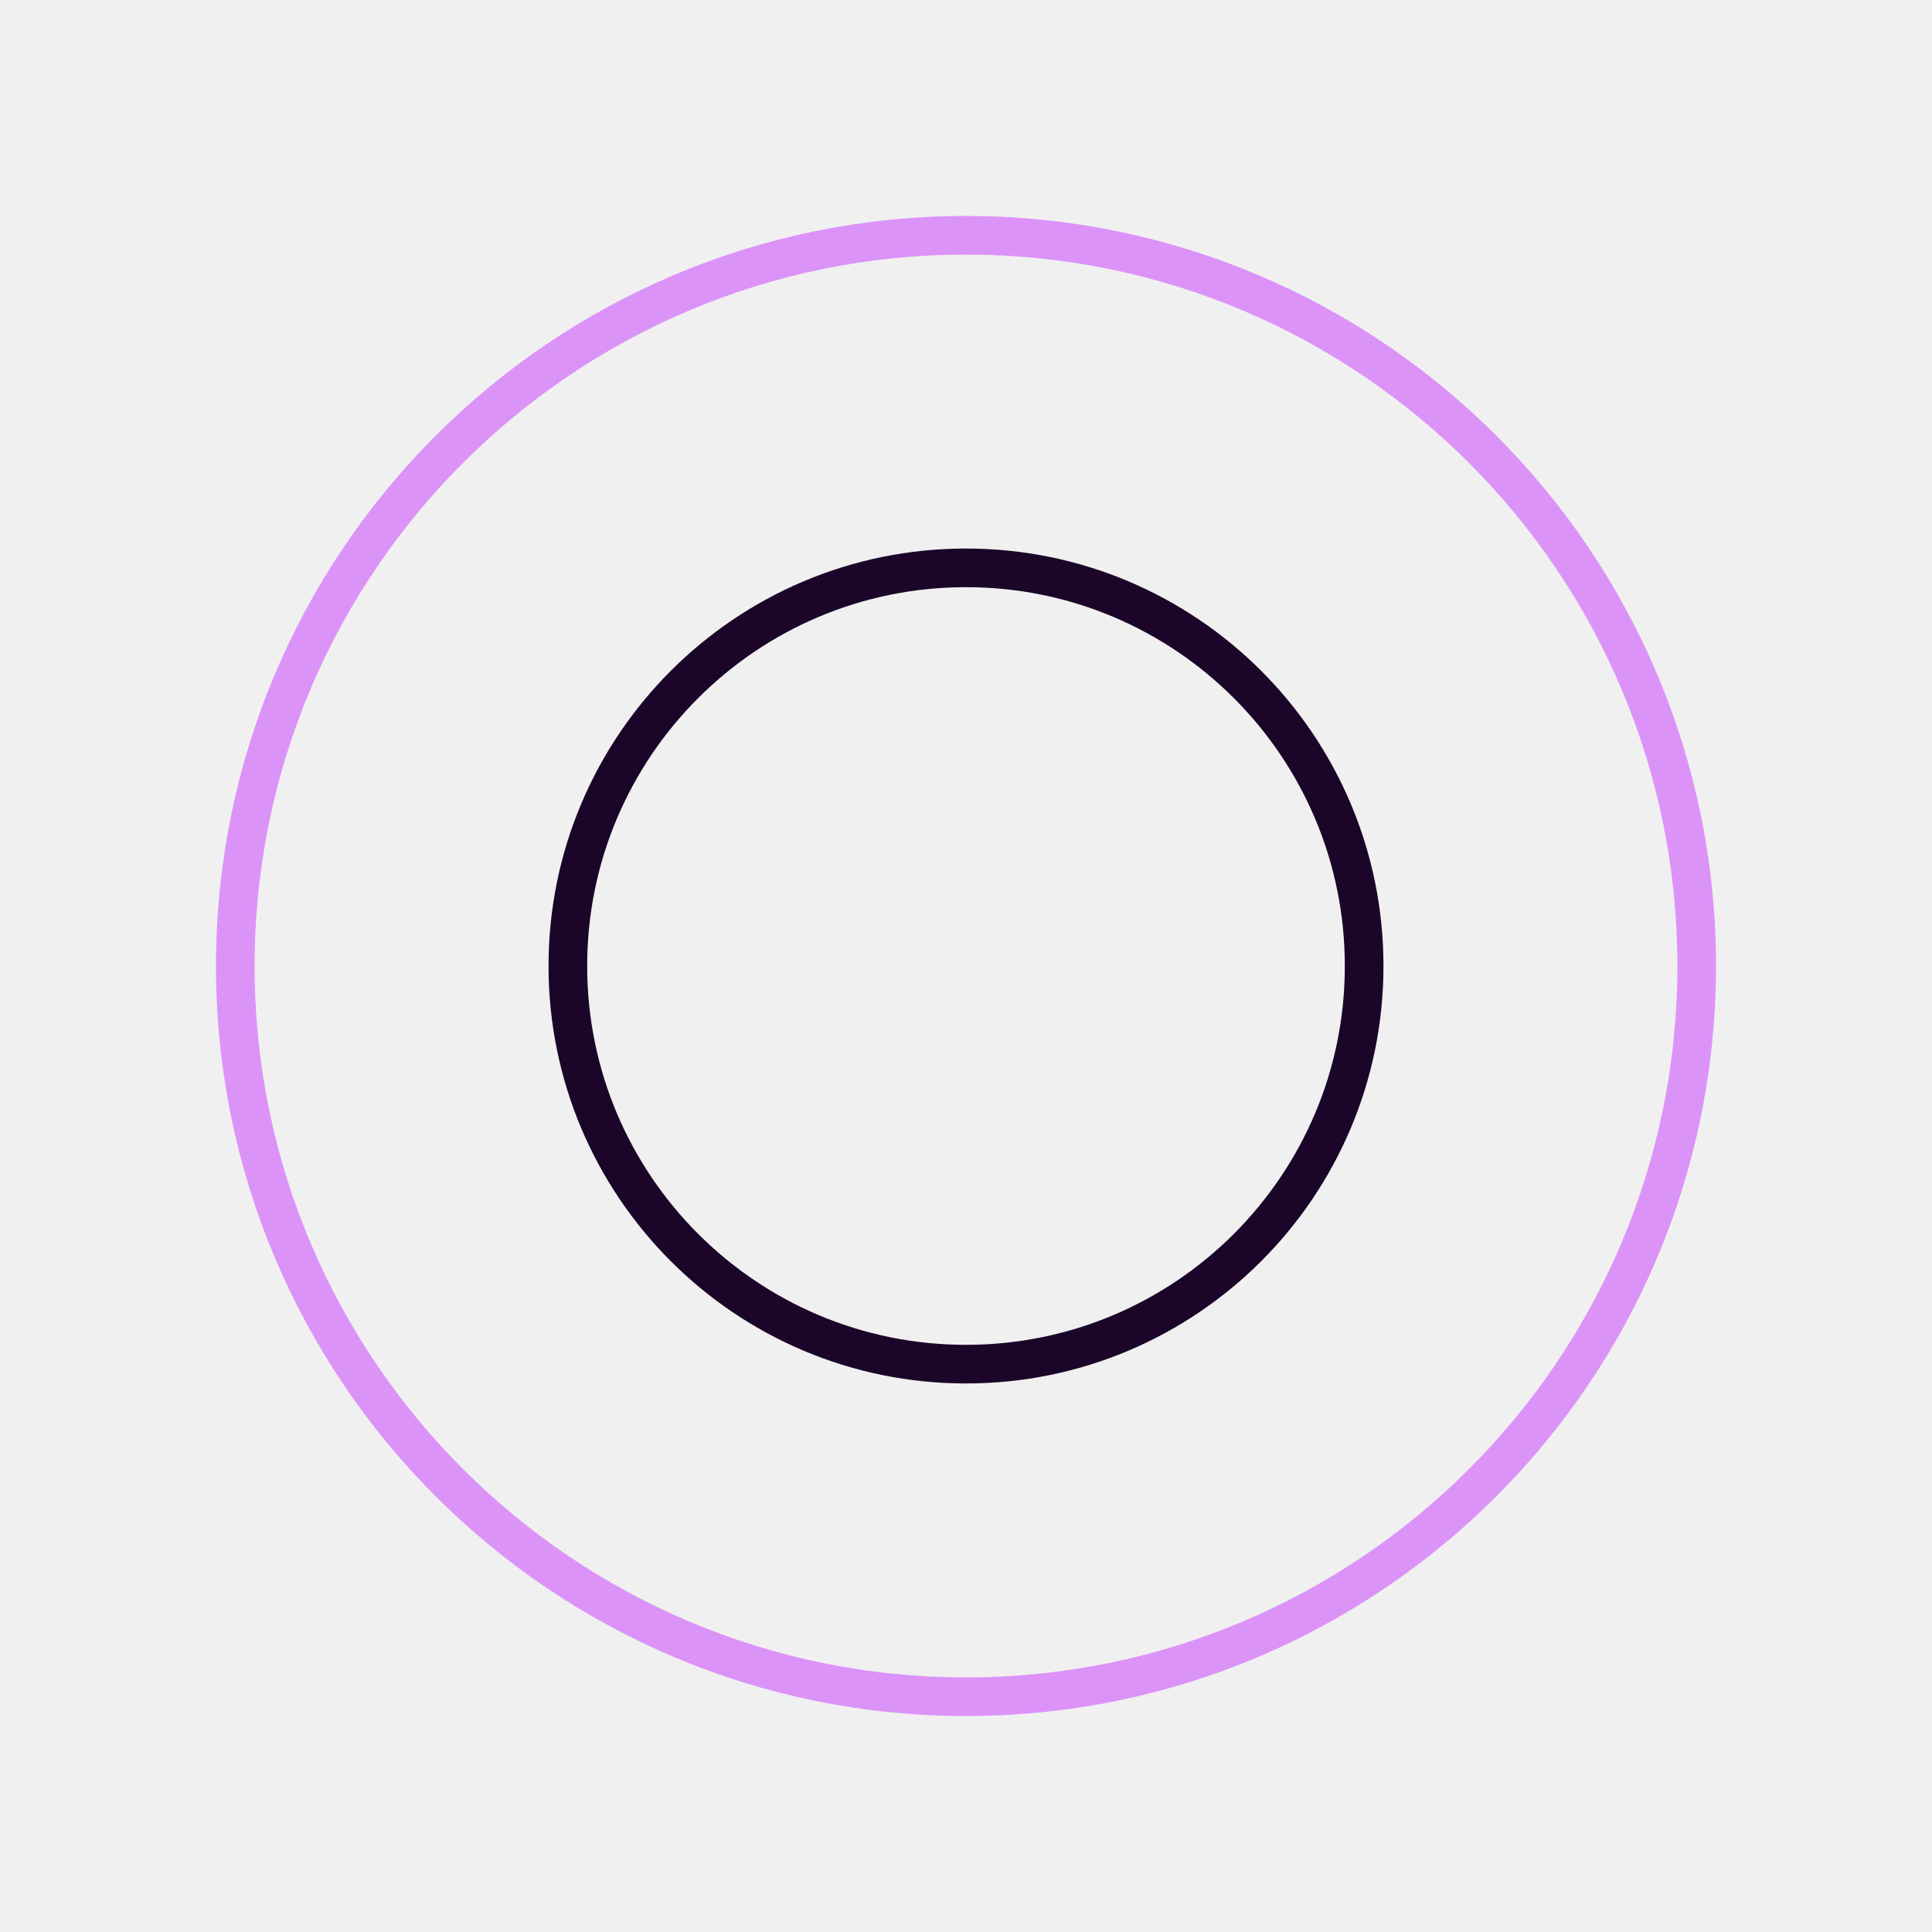
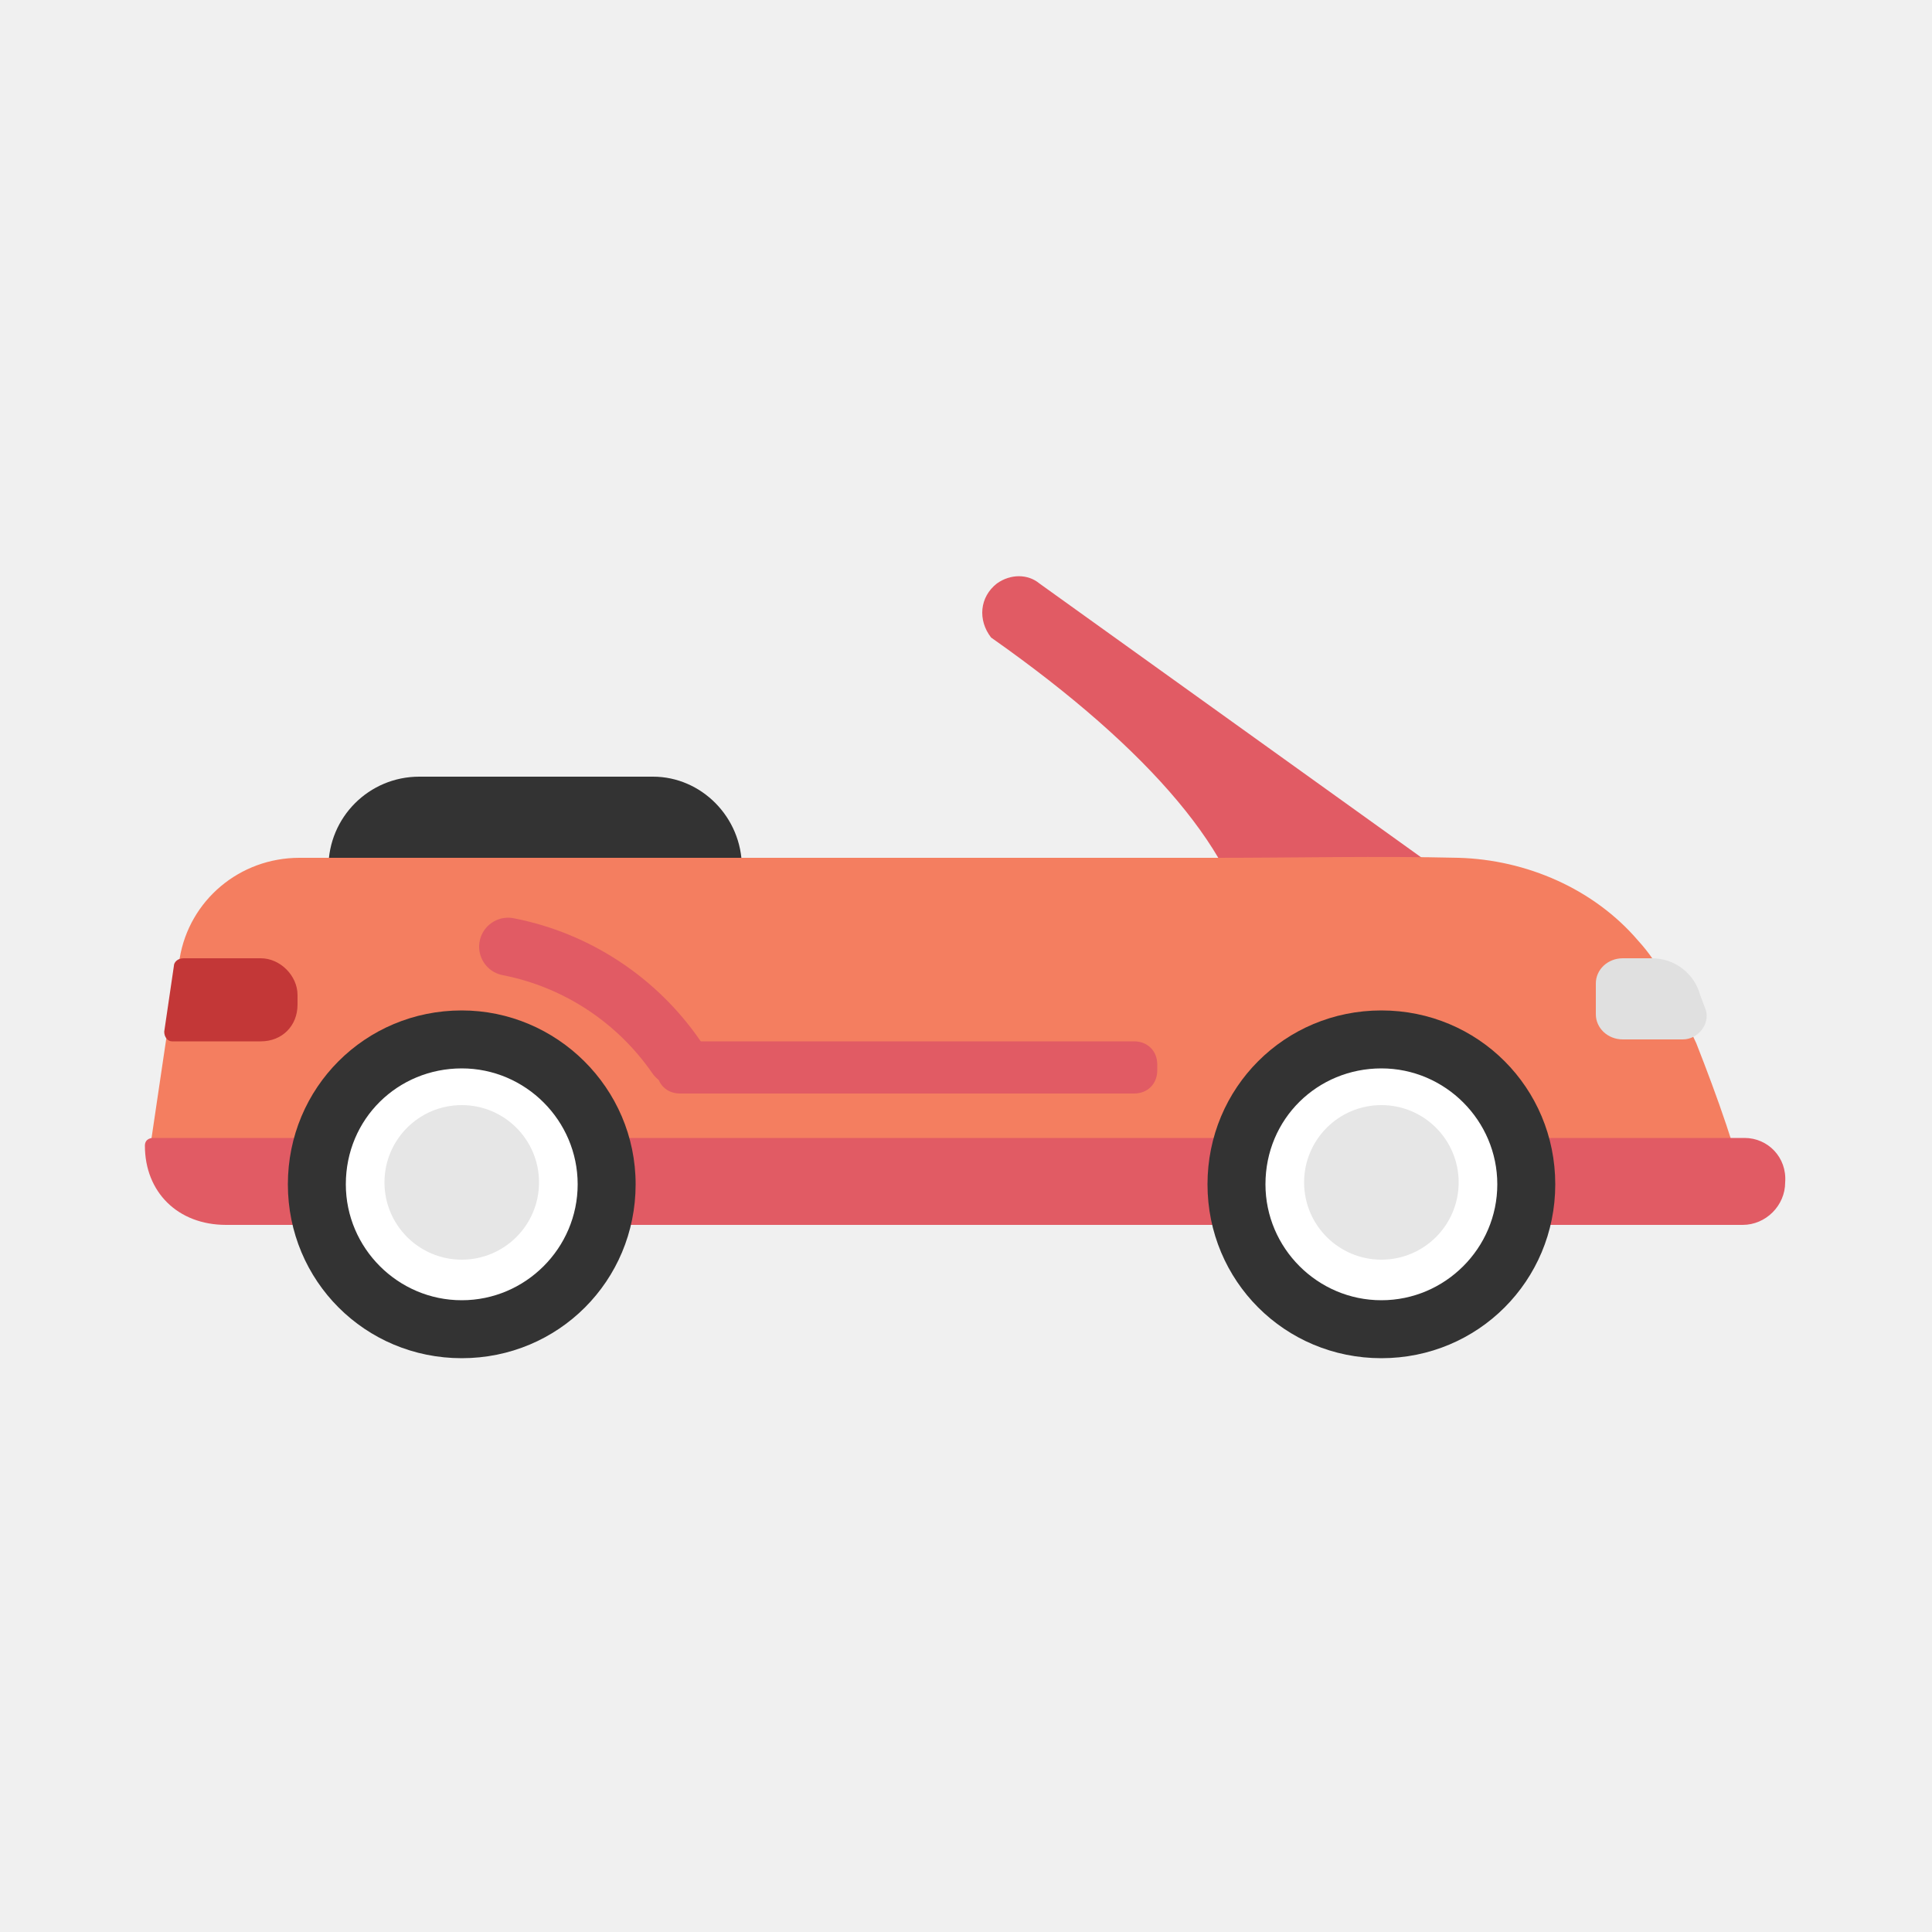
- <svg xmlns="http://www.w3.org/2000/svg" viewBox="0 0 100 100" preserveAspectRatio="xMidYMid" class="lds-ripple" style="background: none;">
-   <circle cx="50" cy="50" r="20.608" fill="none" ng-attr-stroke="{{config.c1}}" ng-attr-stroke-width="{{config.width}}" stroke="#1b0629" stroke-width="2">
-     <animate attributeName="r" calcMode="spline" values="0;40" keyTimes="0;1" dur="1" keySplines="0 0.2 0.8 1" begin="-0.5s" repeatCount="indefinite" />
-     <animate attributeName="opacity" calcMode="spline" values="1;0" keyTimes="0;1" dur="1" keySplines="0.2 0 0.8 1" begin="-0.5s" repeatCount="indefinite" />
-   </circle>
-   <circle cx="50" cy="50" r="37.821" fill="none" ng-attr-stroke="{{config.c2}}" ng-attr-stroke-width="{{config.width}}" stroke="#dc93f8" stroke-width="2">
-     <animate attributeName="r" calcMode="spline" values="0;40" keyTimes="0;1" dur="1" keySplines="0 0.2 0.8 1" begin="0s" repeatCount="indefinite" />
-     <animate attributeName="opacity" calcMode="spline" values="1;0" keyTimes="0;1" dur="1" keySplines="0.2 0 0.8 1" begin="0s" repeatCount="indefinite" />
-   </circle>
+ <svg xmlns="http://www.w3.org/2000/svg" class="ldi-1boqpo" width="200px" height="200px" viewBox="0 0 100 100" preserveAspectRatio="xMidYMid" style="background: none;">
+   <svg version="1.1" id="圖層_1" x="0px" y="0px" viewBox="0 0 100 100" style="transform-origin: 50px 50px 0px;" xml:space="preserve">
+     <g style="transform-origin: 50px 50px 0px;">
+       <g style="transform-origin: 50px 50px 0px; transform: scale(1);">
+         <g style="transform-origin: 50px 50px 0px; animation-duration: 1s; animation-delay: -1s; animation-direction: normal;" class="">
+           <g>
+             <style type="text/css" class="ld ld-breath" style="transform-origin: 50px 50px 0px; animation-duration: 1s; animation-delay: -1s; animation-direction: normal;">.st0{fill:#333333;} .st1{fill:#FFFFFF;stroke:#E15B64;stroke-width:9;stroke-miterlimit:10;} .st2{fill:#E0E0E0;} .st3{fill:#666666;} .st4{fill:#77A4BD;} .st5{fill:#FFFFFF;} .st6{fill:none;stroke:#E0E0E0;stroke-width:4.149;stroke-linecap:round;stroke-linejoin:round;stroke-miterlimit:10;} .st7{fill:#E15B64;} .st8{fill:#FFFFFF;stroke:#E15B64;stroke-width:9.375;stroke-miterlimit:10;} .st9{fill:#FFFFFF;stroke:#333333;stroke-width:2.268;stroke-miterlimit:10;} .st10{fill:#E0E0E0;stroke:#666666;stroke-width:4;stroke-miterlimit:10;} .st11{fill:#CCCCCC;} .st12{fill:none;stroke:#666666;stroke-width:3.888;stroke-linecap:round;stroke-miterlimit:10;} .st13{fill:#E0E0E0;stroke:#E0E0E0;stroke-width:4.003;stroke-linecap:round;stroke-miterlimit:10;} .st14{fill:none;stroke:#E0E0E0;stroke-width:4;stroke-linecap:round;stroke-miterlimit:10;} .st15{fill:#66503A;} .st16{fill:#849B87;} .st17{fill:none;stroke:#666666;stroke-width:2;stroke-linecap:round;stroke-miterlimit:10;} .st18{fill:#F47E60;} .st19{fill:#ABBD81;} .st20{fill:#F8B26A;} .st21{fill:none;stroke:#808080;stroke-width:2;stroke-linecap:round;stroke-miterlimit:10;} .st22{fill:#D50D01;} .st23{fill:#F5E6C8;} .st24{fill:#4D85AB;} .st25{fill:#F5E169;} .st26{fill:#FFFFFF;stroke:#000000;stroke-miterlimit:10;} .st27{fill:#E6E6E6;} .st28{stroke:#000000;stroke-miterlimit:10;} .st29{fill:#C33737;} .st30{fill:#FFFFFF;stroke:#E15B64;stroke-width:3;stroke-linecap:round;stroke-miterlimit:10;} .st31{fill:#808080;} .st32{fill:none;stroke:#E0E0E0;stroke-width:3;stroke-linecap:round;stroke-miterlimit:10;} .st33{fill:#666666;stroke:#FFFFFF;stroke-width:0.583;stroke-linecap:round;stroke-miterlimit:10;} .st34{fill:none;stroke:#333333;stroke-width:4;stroke-linecap:round;stroke-miterlimit:10;} .st35{fill:#32517A;} .st36{fill:none;stroke:#E3CDB3;stroke-width:1.2;stroke-miterlimit:10;} .st37{fill:#E3CDB3;} .st38{fill:#849B87;stroke:#FFFFFF;stroke-width:1.5;stroke-miterlimit:10;} .st39{fill:none;stroke:#FFFFFF;stroke-width:4;stroke-miterlimit:10;} .st40{fill:#E15B64;stroke:#E0E0E0;stroke-width:3.399;stroke-miterlimit:10;} .st41{fill:none;stroke:#E15B64;stroke-width:11.25;stroke-miterlimit:10;} .st42{fill:#FFFFFF;stroke:#E15B64;stroke-width:10;stroke-miterlimit:10;} .st43{fill:none;stroke:#E15B64;stroke-width:12;stroke-miterlimit:10;} .st44{fill:none;stroke:#333333;stroke-width:5;stroke-miterlimit:10;} .st45{fill:none;stroke:#333333;stroke-width:4.186;stroke-miterlimit:10;} .st46{fill:#0071BC;stroke:#E15B64;stroke-width:9.375;stroke-miterlimit:10;} .st47{fill:#E15B64;stroke:#E15B64;stroke-width:9.375;stroke-miterlimit:10;} .st48{fill:none;stroke:#FFFFFF;stroke-width:10.689;stroke-miterlimit:10;} .st49{fill:none;stroke:#E15B64;stroke-width:8;stroke-miterlimit:10;} .st50{fill:#FFFFFF;stroke:#333333;stroke-width:3.855;stroke-miterlimit:10;} .st51{fill:none;stroke:#C33737;stroke-width:3.084;stroke-linecap:round;stroke-linejoin:bevel;stroke-miterlimit:10;} .st52{fill:#A0C8D7;stroke:#77A4BD;stroke-width:2.5;stroke-miterlimit:10;} .st53{fill:#A0C8D7;} .st54{fill:none;stroke:#FFFFFF;stroke-width:3.682;stroke-linecap:round;stroke-miterlimit:10;} .st55{opacity:0.5;fill:#666666;} .st56{fill:none;stroke:#333333;stroke-width:4.665;stroke-miterlimit:10;} .st57{fill:#849B87;stroke:#FFFFFF;stroke-width:1.433;stroke-miterlimit:10;} .st58{fill:none;stroke:#FFFFFF;stroke-width:2.51;stroke-linecap:round;stroke-miterlimit:10;} .st59{fill:none;stroke:#FFFFFF;stroke-width:2.23;stroke-linecap:round;stroke-miterlimit:10;} .st60{fill:none;stroke:#333333;stroke-width:1.777;stroke-miterlimit:10;} .st61{fill:none;stroke:#FFFFFF;stroke-width:3.504;stroke-linecap:round;stroke-miterlimit:10;} .st62{fill:none;stroke:#FFFFFF;stroke-width:1.754;stroke-linecap:round;stroke-miterlimit:10;} .st63{fill:none;stroke:#333333;stroke-width:1.63;stroke-miterlimit:10;} .st64{fill:none;stroke:#FFFFFF;stroke-width:1.616;stroke-linecap:round;stroke-miterlimit:10;} .st65{fill:none;stroke:#333333;stroke-width:1.501;stroke-miterlimit:10;} .st66{fill:#C2C2C2;} .st67{fill:none;stroke:#E0E0E0;stroke-width:4.003;stroke-linecap:round;stroke-miterlimit:10;} .st68{fill:none;stroke:#666666;stroke-width:2.72;stroke-linecap:round;stroke-miterlimit:10;} .st69{fill:#F8B26A;stroke:#333333;stroke-width:3.06;stroke-miterlimit:10;} .st70{fill:none;stroke:#FFFFFF;stroke-width:1.412;stroke-linecap:round;stroke-miterlimit:10;} .st71{fill:none;stroke:#333333;stroke-width:4.358;stroke-miterlimit:10;} .st72{fill:#77A4BD;stroke:#E0E0E0;stroke-width:3.2;stroke-miterlimit:10;} .st73{opacity:0.1;} .st74{fill:#E15B64;stroke:#E0E0E0;stroke-width:1.983;stroke-miterlimit:10;} .st75{fill:none;stroke:#FFFFFF;stroke-width:2.368;stroke-linecap:round;stroke-miterlimit:10;} .st76{fill:none;stroke:#A0C8D7;stroke-width:2.885;stroke-linecap:round;stroke-miterlimit:10;} .st77{fill:none;stroke:#F8B26A;stroke-width:2.694;stroke-linecap:round;stroke-miterlimit:10;} .st78{opacity:0.5;fill:#FFFFFF;} .st79{opacity:0.5;}</style>
+             <g class="ld ld-breath" style="transform-origin: 50px 50px 0px; animation-duration: 1s; animation-delay: -0.964s; animation-direction: normal;">
+               <path class="st7" d="M76.8,46.7l-12.1,2.2c-0.5-4.5-5-10-13.4-15.9c-0.7-0.9-0.6-2.1,0.3-2.8l0,0c0.7-0.5,1.6-0.5,2.2,0L76.8,46.7z" fill="rgb(225, 91, 100)" style="fill: rgb(225, 91, 100);" />
+             </g>
+             <g class="ld ld-breath" style="transform-origin: 50px 50px 0px; animation-duration: 1s; animation-delay: -0.929s; animation-direction: normal;">
+               <path class="st0" d="M38.4,44.9H17v0c0-2.6,2.1-4.7,4.7-4.7h12.1C36.3,40.2,38.4,42.3,38.4,44.9L38.4,44.9z" fill="rgb(51, 51, 51)" style="fill: rgb(51, 51, 51);" />
+             </g>
+             <g class="ld ld-breath" style="transform-origin: 50px 50px 0px; animation-duration: 1s; animation-delay: -0.893s; animation-direction: normal;">
+               <path class="st18" d="M87.8,54c-0.2-0.4-0.3-0.7-0.5-1.1c-0.7-1.5-1.4-3-2.5-4.2c-2.3-2.7-5.8-4.2-9.3-4.3c-4.2-0.1-8.4,0-12.6,0 c-5.1,0-10.3,0-15.4,0c-5.1,0-10.3,0-15.4,0c-4,0-7.9,0-11.9,0c-1.6,0-3.2,0-4.7,0c-3.1,0-5.7,2.2-6.2,5.2c0,0.1-0.1,0.2-0.1,0.3 l-0.6,3.9l-0.8,5.4c0,2.2,1.8,4.1,4.1,4.1c0.2,0,0.4,0,0.6,0c1.8,0,3.5,0,5.3,0c3.1,0,6.3,0,9.4,0c4.1,0,8.1,0,12.2,0 c4.5,0,9,0,13.4,0c4.4,0,8.8,0,13.3,0c3.9,0,7.8,0,11.6,0c2.9,0,5.7,0,8.6,0c0.9,0,1.8,0,2.7,0c0.7,0,1.9,0.2,1.6-0.8 C89.9,59.6,88.9,56.8,87.8,54z" fill="rgb(244, 126, 96)" style="fill: rgb(244, 126, 96);" />
+             </g>
+             <g class="ld ld-breath" style="transform-origin: 50px 50px 0px; animation-duration: 1s; animation-delay: -0.857s; animation-direction: normal;">
+               <path class="st29" d="M13.5,49.6h-4C9.2,49.6,9,49.8,9,50l-0.5,3.4c0,0.3,0.2,0.5,0.4,0.5h4.6c1.1,0,1.9-0.8,1.9-1.9v-0.5 C15.4,50.5,14.5,49.6,13.5,49.6z" fill="rgb(195, 55, 55)" style="fill: rgb(195, 55, 55);" />
+             </g>
+             <g class="ld ld-breath" style="transform-origin: 50px 50px 0px; animation-duration: 1s; animation-delay: -0.821s; animation-direction: normal;">
+               <path class="st2" d="M88,51.5c-0.3-1.1-1.3-1.9-2.5-1.9H84c-0.8,0-1.4,0.6-1.4,1.3v1.6c0,0.7,0.6,1.3,1.4,1.3h3.1 c0.8,0,1.4-0.8,1.2-1.5L88,51.5z" fill="rgb(224, 224, 224)" style="fill: rgb(224, 224, 224);" />
+             </g>
+             <g class="ld ld-breath" style="transform-origin: 50px 50px 0px; animation-duration: 1s; animation-delay: -0.786s; animation-direction: normal;">
+               <path class="st7" d="M90.3,58.9H7.9c0,0-0.4,0-0.4,0.4c0,2.4,1.7,4.1,4.2,4.1h78.5c1.2,0,2.2-1,2.2-2.2v0 C92.5,59.9,91.5,58.9,90.3,58.9z" fill="rgb(225, 91, 100)" style="fill: rgb(225, 91, 100);" />
+             </g>
+             <g style="transform-origin: 50px 50px 0px;">
+               <g>
+                 <g class="ld ld-breath" style="transform-origin: 50px 50px 0px; animation-duration: 1s; animation-delay: -0.75s; animation-direction: normal;">
+                   <circle class="st5" cx="23.9" cy="61.2" r="7.5" fill="rgb(255, 255, 255)" style="fill: rgb(255, 255, 255);" />
+                 </g>
+                 <g class="ld ld-breath" style="transform-origin: 50px 50px 0px; animation-duration: 1s; animation-delay: -0.714s; animation-direction: normal;">
+                   <path class="st0" d="M23.9,55.3c3.3,0,6,2.7,6,6c0,3.3-2.7,6-6,6s-6-2.7-6-6C17.9,57.9,20.6,55.3,23.9,55.3 M23.9,52.3 c-5,0-9,4-9,9s4,9,9,9s9-4,9-9S28.8,52.3,23.9,52.3L23.9,52.3z" fill="rgb(51, 51, 51)" style="fill: rgb(51, 51, 51);" />
+                 </g>
+               </g>
+             </g>
+             <g class="ld ld-breath" style="transform-origin: 50px 50px 0px; animation-duration: 1s; animation-delay: -0.679s; animation-direction: normal;">
+               <path class="st30" d="M26.3,49c3.6,0.7,6.7,2.8,8.7,5.7" stroke="rgb(225, 91, 100)" fill="rgb(255, 255, 255)" style="stroke: rgb(225, 91, 100); fill: rgb(255, 255, 255);" />
+             </g>
+             <g style="transform-origin: 50px 50px 0px;">
+               <g>
+                 <g class="ld ld-breath" style="transform-origin: 50px 50px 0px; animation-duration: 1s; animation-delay: -0.643s; animation-direction: normal;">
+                   <circle class="st27" cx="23.9" cy="61.2" r="4" fill="rgb(230, 230, 230)" style="fill: rgb(230, 230, 230);" />
+                 </g>
+               </g>
+             </g>
+             <g style="transform-origin: 50px 50px 0px;">
+               <g>
+                 <g class="ld ld-breath" style="transform-origin: 50px 50px 0px; animation-duration: 1s; animation-delay: -0.607s; animation-direction: normal;">
+                   <circle class="st5" cx="71.5" cy="61.2" r="7.5" fill="rgb(255, 255, 255)" style="fill: rgb(255, 255, 255);" />
+                 </g>
+                 <g class="ld ld-breath" style="transform-origin: 50px 50px 0px; animation-duration: 1s; animation-delay: -0.571s; animation-direction: normal;">
+                   <path class="st0" d="M71.5,55.3c3.3,0,6,2.7,6,6c0,3.3-2.7,6-6,6c-3.3,0-6-2.7-6-6C65.5,57.9,68.2,55.3,71.5,55.3 M71.5,52.3 c-5,0-9,4-9,9s4,9,9,9s9-4,9-9S76.5,52.3,71.5,52.3L71.5,52.3z" fill="rgb(51, 51, 51)" style="fill: rgb(51, 51, 51);" />
+                 </g>
+               </g>
+             </g>
+             <g style="transform-origin: 50px 50px 0px;">
+               <g>
+                 <g class="ld ld-breath" style="transform-origin: 50px 50px 0px; animation-duration: 1s; animation-delay: -0.536s; animation-direction: normal;">
+                   <circle class="st27" cx="71.5" cy="61.2" r="4" fill="rgb(230, 230, 230)" style="fill: rgb(230, 230, 230);" />
+                 </g>
+               </g>
+             </g>
+             <g class="ld ld-breath" style="transform-origin: 50px 50px 0px; animation-duration: 1s; animation-delay: -0.5s; animation-direction: normal;">
+               <path class="st7" d="M58.7,56.6H35.2c-0.7,0-1.2-0.5-1.2-1.2v-0.3c0-0.7,0.5-1.2,1.2-1.2h23.5c0.7,0,1.2,0.5,1.2,1.2v0.3 C59.9,56.1,59.4,56.6,58.7,56.6z" fill="rgb(225, 91, 100)" style="fill: rgb(225, 91, 100);" />
+             </g>
+           </g>
+         </g>
+       </g>
+     </g>
+     <style type="text/css" class="ld ld-breath" style="transform-origin: 50px 50px 0px; animation-duration: 1s; animation-delay: -0.286s; animation-direction: normal;">@keyframes ld-breath {
+   0% {
+     -webkit-transform: scale(0.86);
+     transform: scale(0.86);
+   }
+   50% {
+     -webkit-transform: scale(1.06);
+     transform: scale(1.06);
+   }
+   100% {
+     -webkit-transform: scale(0.86);
+     transform: scale(0.86);
+   }
+ }
+ @-webkit-keyframes ld-breath {
+   0% {
+     -webkit-transform: scale(0.86);
+     transform: scale(0.86);
+   }
+   50% {
+     -webkit-transform: scale(1.06);
+     transform: scale(1.06);
+   }
+   100% {
+     -webkit-transform: scale(0.86);
+     transform: scale(0.86);
+   }
+ }
+ .ld.ld-breath {
+   -webkit-animation: ld-breath 1s infinite;
+   animation: ld-breath 1s infinite;
+ }
+     </style>
+   </svg>
</svg>
